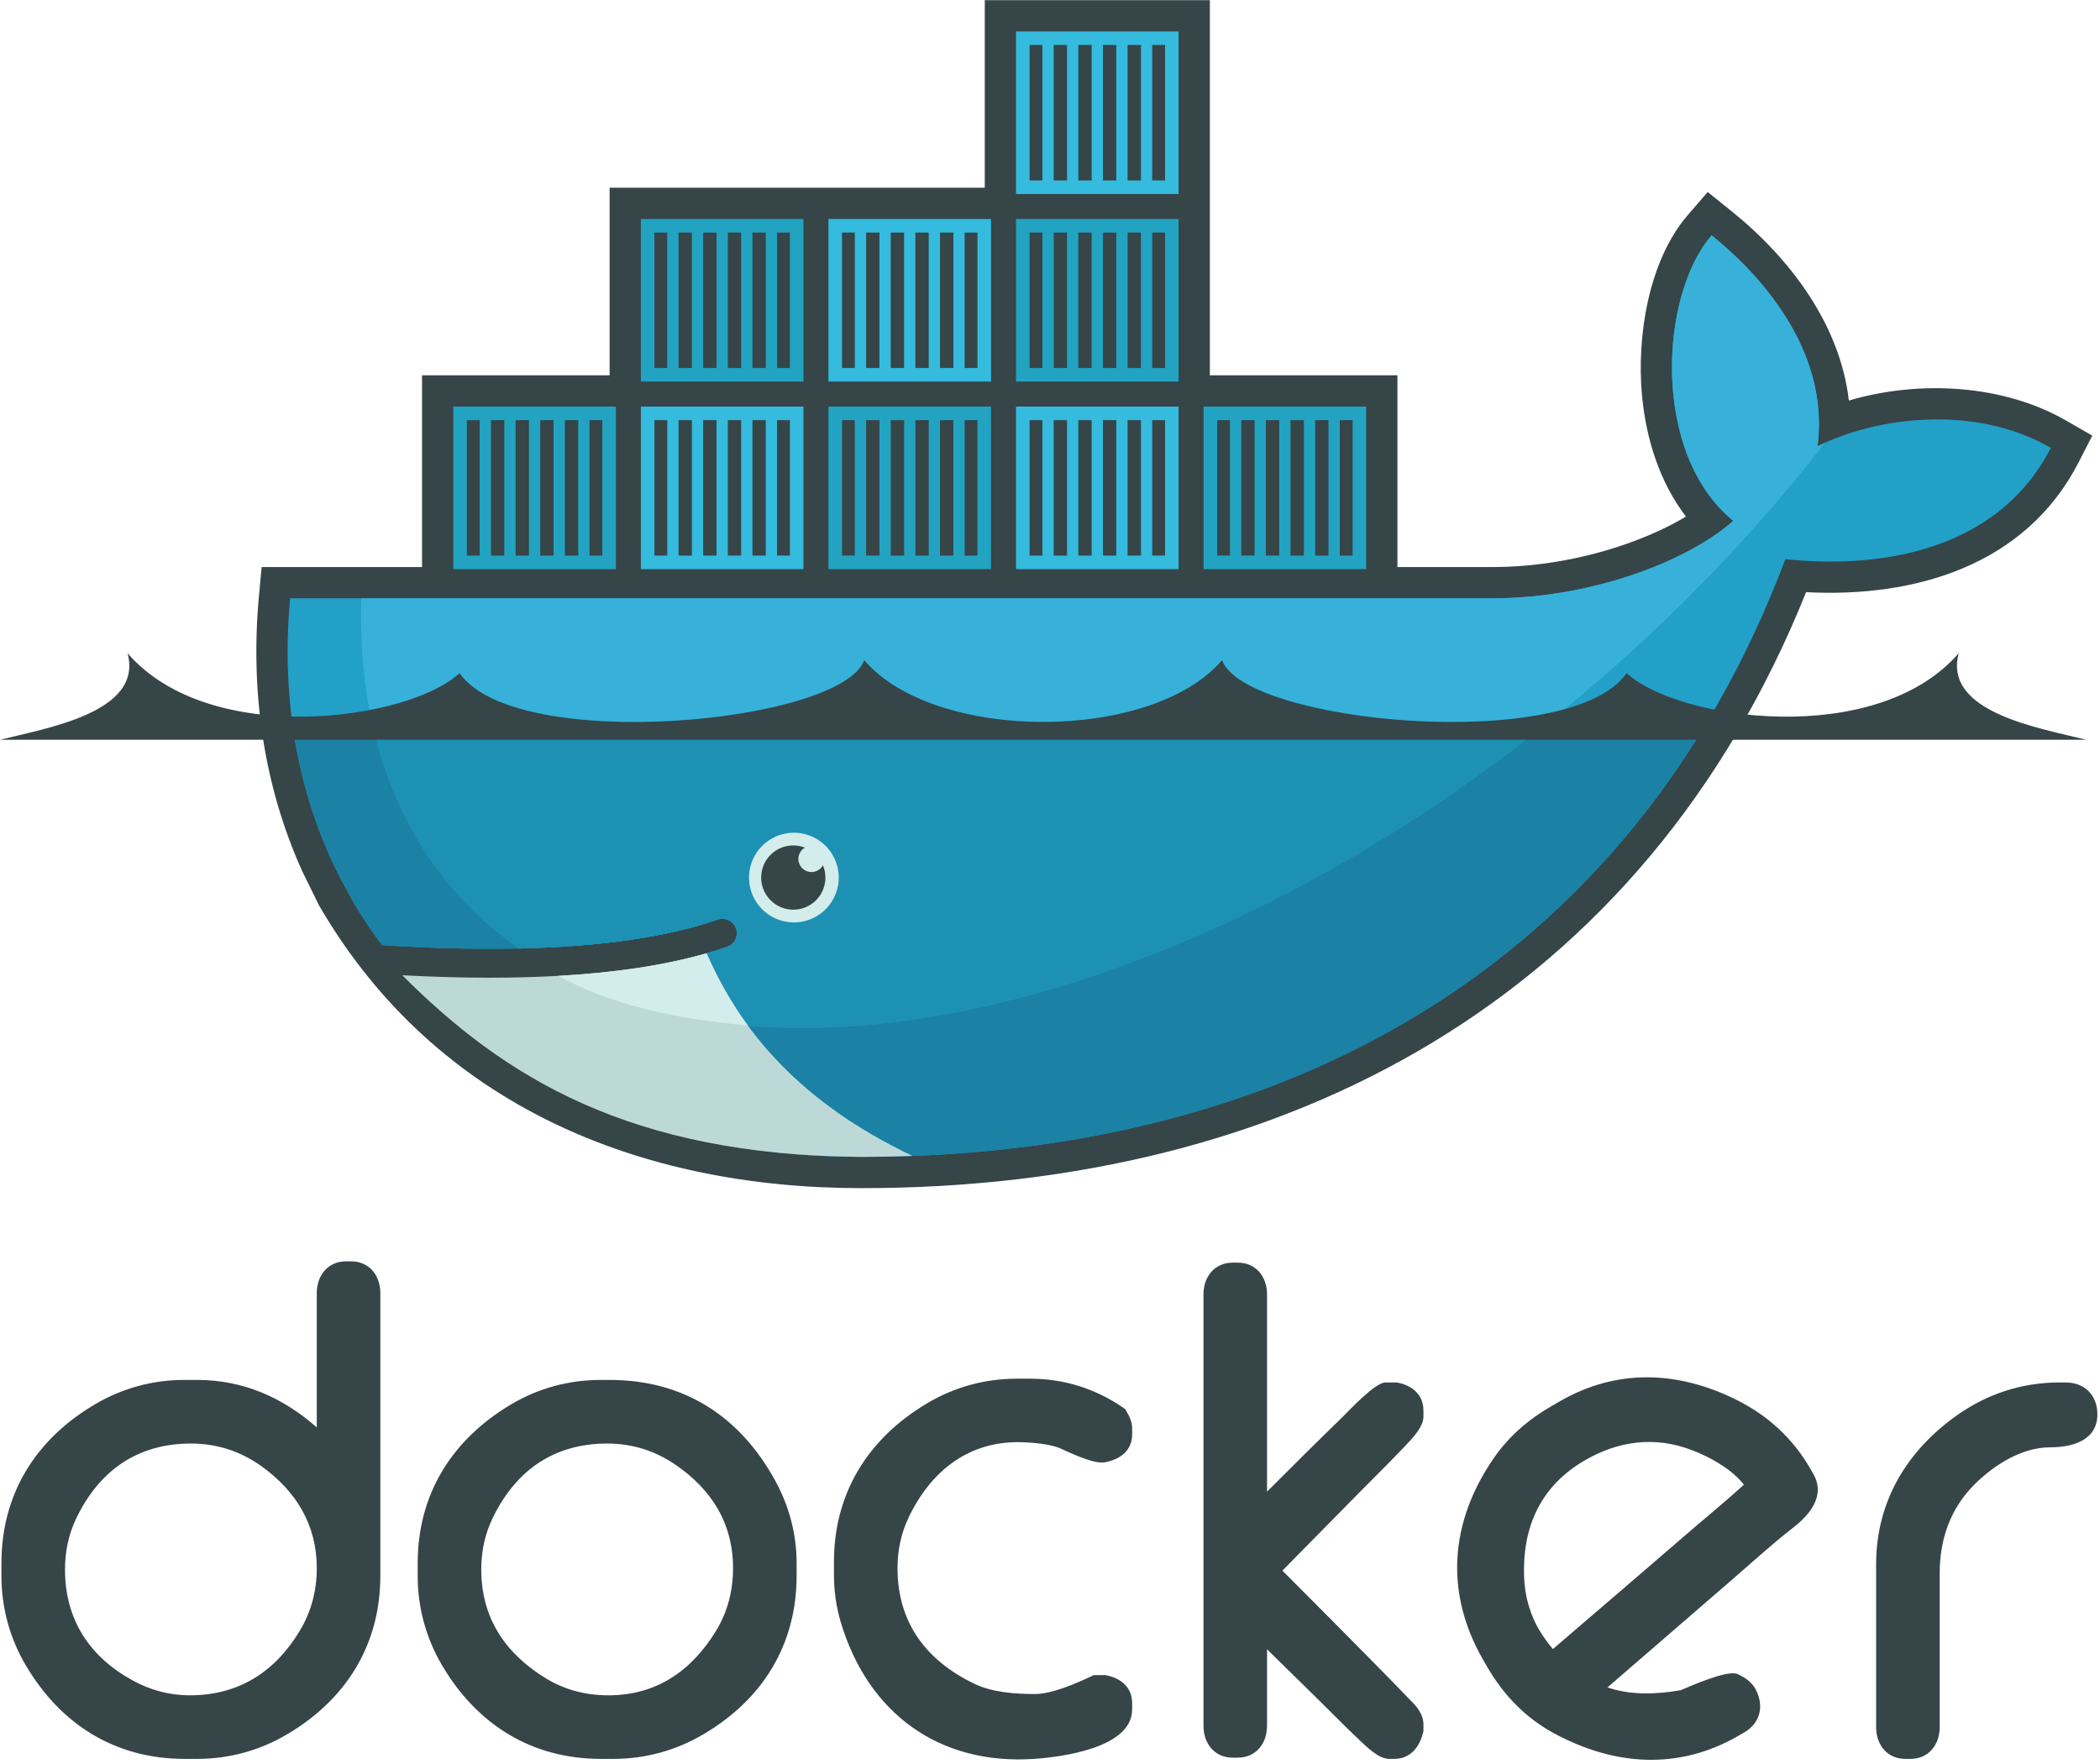
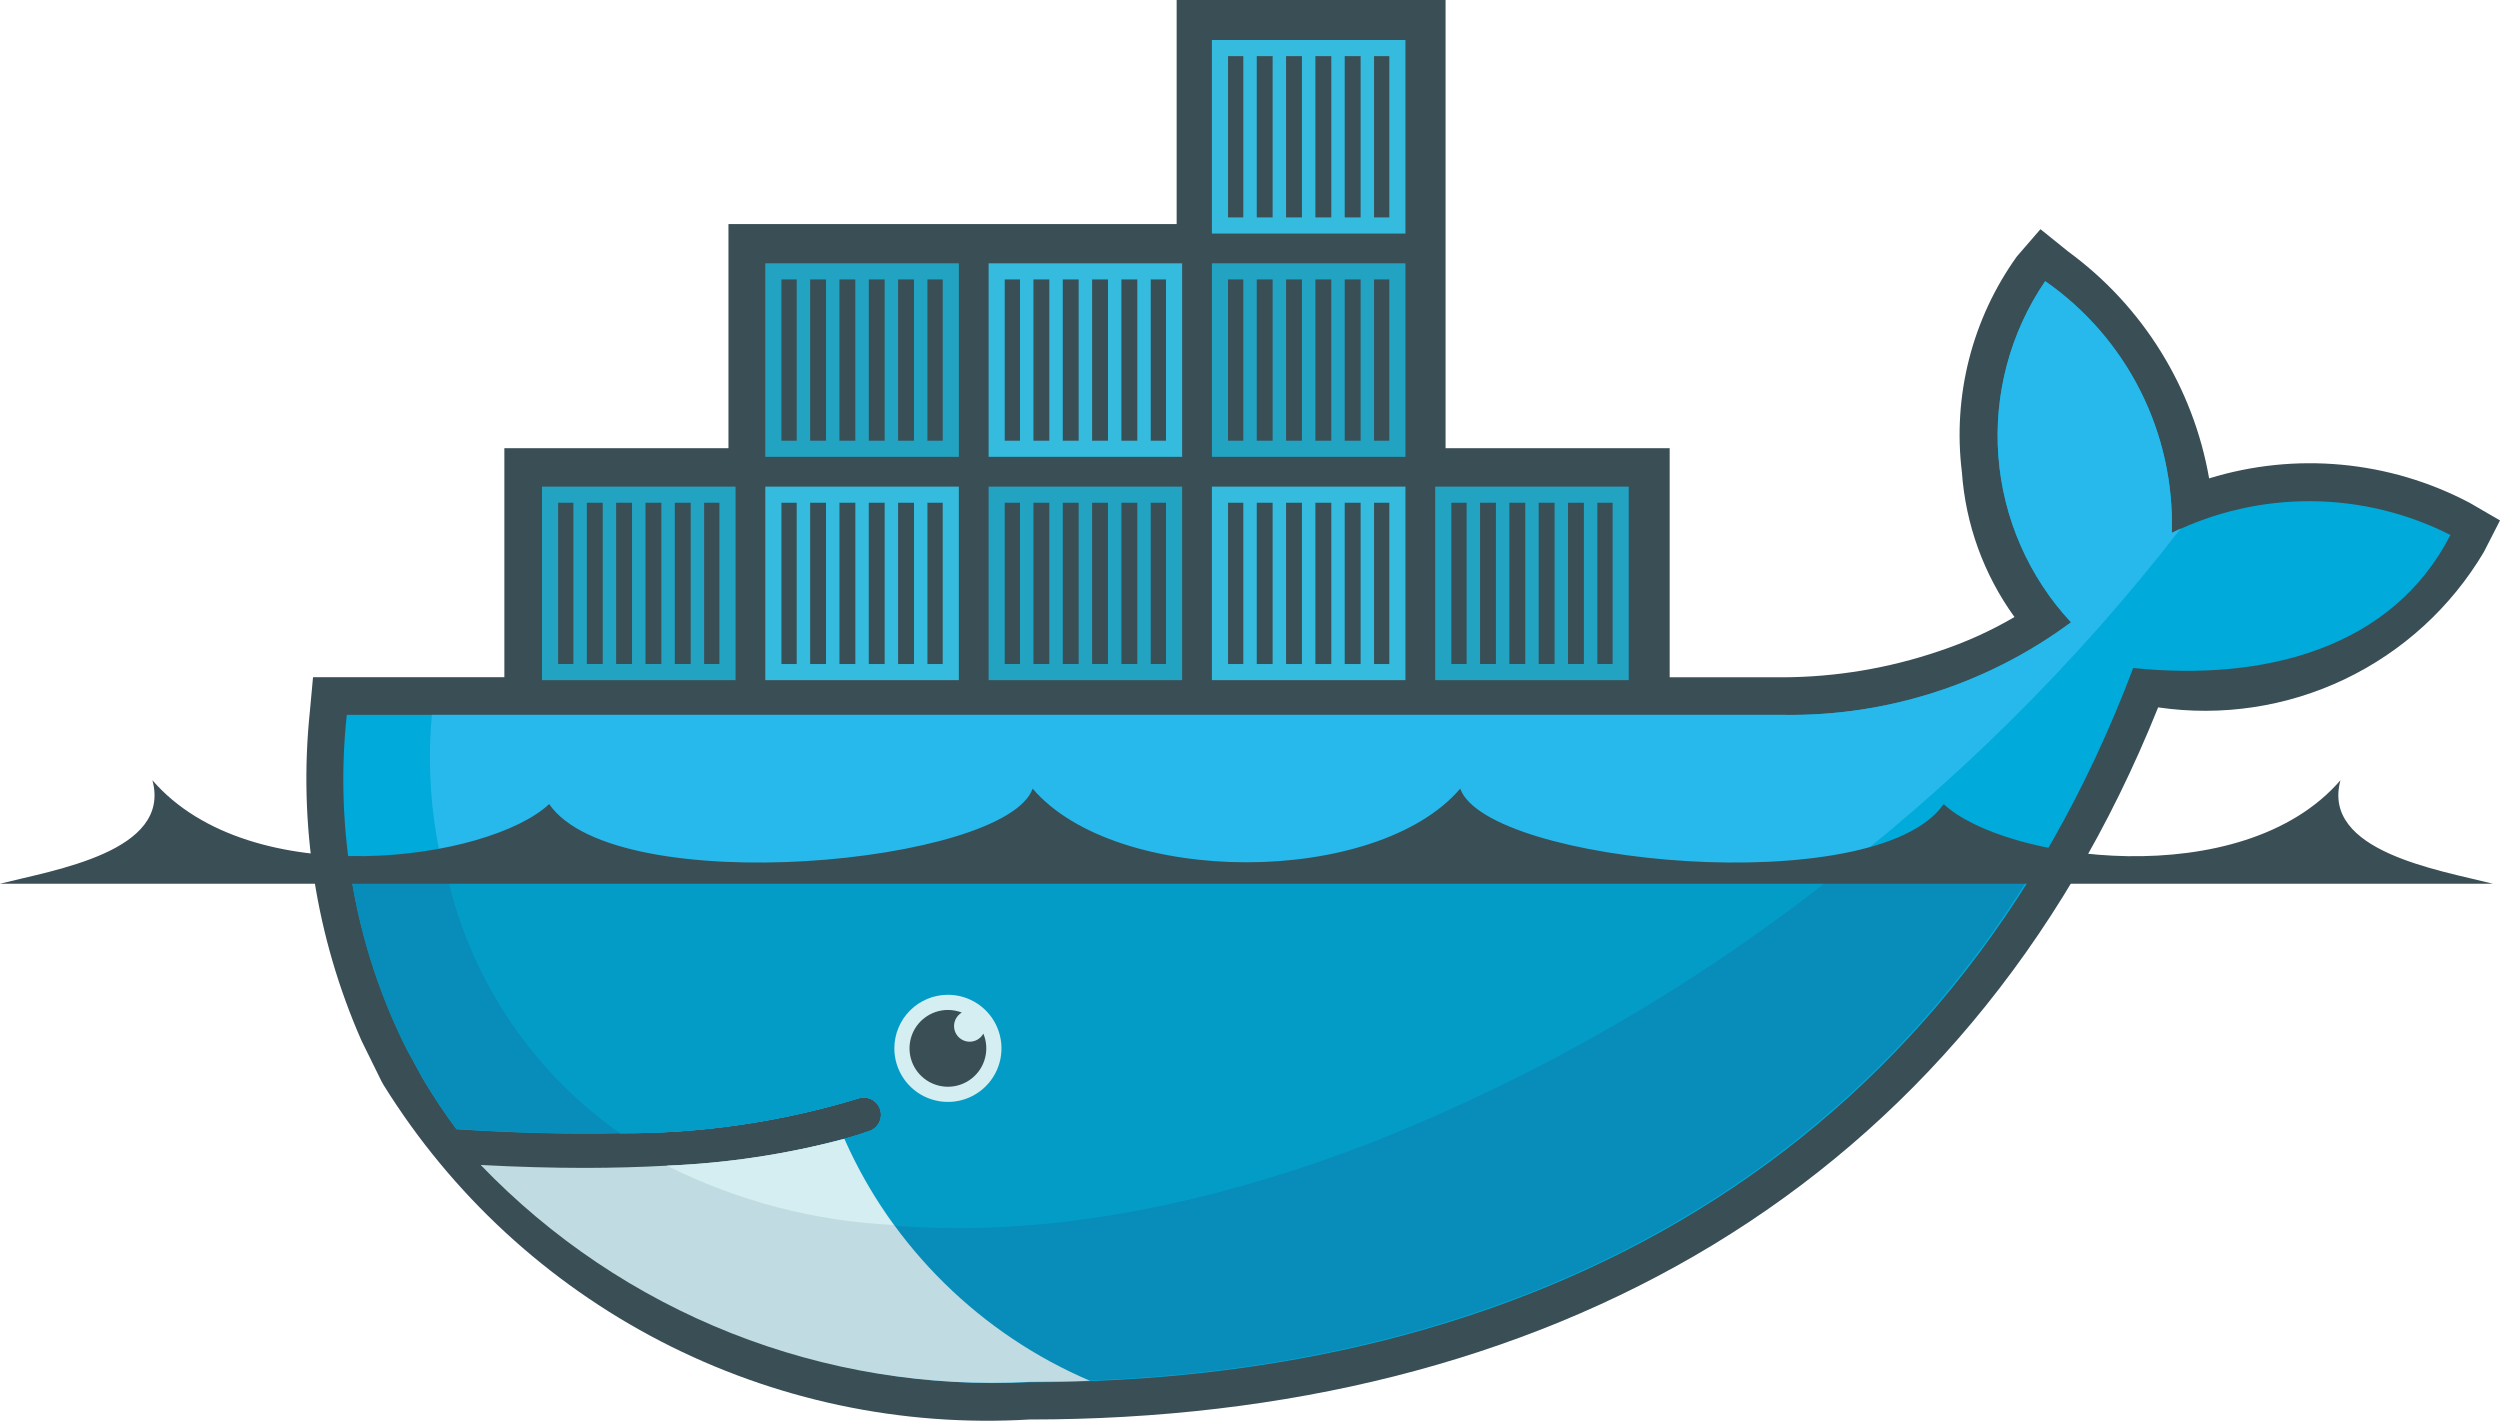
- <svg xmlns="http://www.w3.org/2000/svg" width="2500" height="2100" viewBox="0 0 256 215">
-   <g fill="none" fill-rule="evenodd">
-     <path d="M38.617 173.984v-16.362c0-2.15 1.344-3.877 3.57-3.877h.616c2.225 0 3.563 1.729 3.563 3.877v34.447c0 8.4-4.15 15.084-11.382 19.342a21.374 21.374 0 0 1-10.945 2.985h-1.537c-8.402 0-15.077-4.153-19.342-11.38a21.314 21.314 0 0 1-2.984-10.947v-1.535c0-8.403 4.152-15.083 11.378-19.349a21.298 21.298 0 0 1 10.948-2.985h1.537c5.686 0 10.51 2.204 14.578 5.784zM7.924 191.3c0 6.068 2.941 10.63 8.258 13.54 2.15 1.176 4.484 1.808 6.937 1.808 5.956 0 10.374-2.81 13.421-7.857 1.417-2.348 2.077-4.917 2.077-7.648 0-5.26-2.49-9.365-6.729-12.414-2.57-1.848-5.463-2.775-8.618-2.775-6.492 0-11.164 3.28-13.968 9.106-.946 1.97-1.378 4.061-1.378 6.24zm65.324-23.1h1.074c8.978 0 15.806 4.355 20.133 12.192 1.73 3.135 2.656 6.557 2.656 10.142v1.535c0 8.4-4.142 15.093-11.385 19.343-3.353 1.967-7.057 2.984-10.943 2.984h-1.535c-8.402 0-15.079-4.153-19.342-11.38a21.316 21.316 0 0 1-2.987-10.947v-1.535c0-8.404 4.169-15.062 11.377-19.347 3.351-1.991 7.058-2.987 10.952-2.987zm-14.58 23.1c0 5.89 2.89 10.223 7.865 13.27 2.336 1.43 4.909 2.078 7.638 2.078 5.82 0 10.122-2.951 13.116-7.863 1.428-2.342 2.074-4.915 2.074-7.642 0-5.477-2.638-9.661-7.148-12.693-2.471-1.663-5.222-2.496-8.198-2.496-6.492 0-11.164 3.28-13.967 9.106-.948 1.97-1.38 4.061-1.38 6.24zm70.656-14.727c-1.17-.548-3.36-.73-4.624-.778-6.474-.244-11.158 3.402-13.906 9.113-.949 1.97-1.382 4.055-1.382 6.235 0 6.637 3.485 11.284 9.409 14.117 2.164 1.034 4.958 1.23 7.323 1.23 2.08 0 5.02-1.274 6.866-2.151l.32-.152h1.433l.158.032c1.762.367 3.092 1.484 3.092 3.38v.767c0 4.718-8.622 5.798-11.912 6.028-11.61.803-20.293-5.573-23.603-16.647-.575-1.923-.834-3.833-.834-5.837v-1.533c0-8.403 4.17-15.059 11.377-19.34 3.351-1.99 7.057-2.99 10.95-2.99h1.536c4.13 0 7.934 1.173 11.344 3.502l.28.194.177.292c.368.61.685 1.316.685 2.042v.767c0 1.978-1.48 3.042-3.266 3.386l-.148.026h-.458c-1.156 0-3.785-1.197-4.817-1.683zm25.134 5.247c3.01-3.014 6.03-6.022 9.085-8.986.851-.827 4.074-4.327 5.343-4.327h1.388l.158.033c1.768.367 3.092 1.486 3.092 3.386v.766c0 1.296-1.518 2.802-2.355 3.689-1.78 1.887-3.654 3.712-5.476 5.56l-9.362 9.504c4.031 4.04 8.058 8.083 12.056 12.154a313.304 313.304 0 0 1 3.301 3.396c.385.405.953.909 1.276 1.47.347.526.56 1.119.56 1.752v.8l-.045.185c-.435 1.768-1.557 3.194-3.516 3.194h-.617c-1.282 0-2.73-1.45-3.608-2.279-1.81-1.706-3.557-3.5-5.331-5.243l-5.949-5.84v9.334c0 2.15-1.346 3.878-3.569 3.878h-.61c-2.226 0-3.57-1.728-3.57-3.878v-52.596c0-2.15 1.345-3.87 3.57-3.87h.61c2.223 0 3.569 1.72 3.569 3.87v24.048zm96.577-13.313h.77c2.324 0 3.875 1.566 3.875 3.877 0 3.208-3.067 4.029-5.72 4.029-3.48 0-6.803 2.107-9.202 4.47-2.991 2.949-4.3 6.726-4.3 10.878v18.759c0 2.15-1.343 3.876-3.57 3.876h-.612c-2.227 0-3.569-1.725-3.569-3.876v-19.836c0-7.617 3.708-13.835 9.89-18.196 3.691-2.605 7.919-3.98 12.438-3.98zm-55.074 37.176c2.82.985 6.035.844 8.928.34 1.48-.629 5.264-2.28 6.656-2.038l.217.037.2.098c.85.412 1.661.995 2.095 1.86 1.014 2.027.527 4.065-1.465 5.216l-.663.383c-7.35 4.242-15.168 3.654-22.495-.308-3.503-1.894-6.183-4.705-8.16-8.132l-.462-.801c-4.719-8.172-4.082-16.768 1.24-24.539 1.837-2.686 4.238-4.761 7.045-6.384l1.062-.613c6.922-3.996 14.341-3.722 21.45-.215 3.823 1.886 6.92 4.697 9.054 8.394l.384.666c1.55 2.686-.458 5.026-2.531 6.626-2.406 1.856-4.835 4.09-7.141 6.08-5.142 4.439-10.276 8.888-15.414 13.33zm-6.655-4.674c5.75-4.93 11.502-9.865 17.237-14.816 1.96-1.69 4.109-3.444 6.053-5.221-1.56-1.966-4.166-3.383-6.38-4.228-4.47-1.703-8.877-1.131-12.976 1.235-5.365 3.098-7.65 8.031-7.45 14.17.08 2.418.73 4.748 2.013 6.805.452.725.957 1.406 1.503 2.055zM147.488 45.732h22.866v23.375h11.561c5.34 0 10.831-.951 15.887-2.664 2.485-.843 5.273-2.015 7.724-3.49-3.228-4.214-4.876-9.535-5.36-14.78-.66-7.135.78-16.421 5.608-22.005l2.404-2.78 2.864 2.303c7.211 5.793 13.276 13.889 14.345 23.118 8.683-2.554 18.878-1.95 26.531 2.467l3.14 1.812-1.652 3.226C246.933 68.946 233.4 72.86 220.17 72.167c-19.797 49.309-62.898 72.653-115.157 72.653-27 0-51.77-10.093-65.876-34.047l-.231-.39-2.055-4.182c-4.768-10.544-6.352-22.095-5.278-33.637l.323-3.457H51.45V45.732h22.865V22.866h45.733V0h27.44v45.732" fill="#364548" />
-     <path d="M221.57 54.38c1.533-11.916-7.384-21.275-12.914-25.719-6.373 7.368-7.363 26.678 2.635 34.808-5.58 4.956-17.337 9.448-29.376 9.448H35.37c-1.17 12.567 1.036 24.14 6.075 34.045l1.667 3.05a56.536 56.536 0 0 0 3.455 5.184c6.025.387 11.58.52 16.662.408h.002c9.987-.22 18.136-1.4 24.312-3.54a1.761 1.761 0 0 1 1.153 3.326c-.822.286-1.678.552-2.562.805h-.003c-4.863 1.389-10.078 2.323-16.806 2.738.4.007-.416.06-.418.06-.229.015-.517.048-.747.06-2.648.149-5.506.18-8.428.18-3.196 0-6.343-.06-9.862-.24l-.09.06c12.21 13.724 31.302 21.955 55.234 21.955 50.648 0 93.608-22.452 112.632-72.857 13.496 1.385 26.467-2.057 32.367-13.575-9.398-5.423-21.484-3.694-28.443-.196" fill="#22A0C8" />
-     <path d="M221.57 54.38c1.533-11.916-7.384-21.275-12.914-25.719-6.373 7.368-7.363 26.678 2.635 34.808-5.58 4.956-17.337 9.448-29.376 9.448H44.048c-.598 19.246 6.544 33.855 19.18 42.687h.003c9.987-.22 18.136-1.4 24.312-3.54a1.761 1.761 0 0 1 1.153 3.326c-.822.286-1.678.552-2.562.805h-.003c-4.863 1.389-10.526 2.443-17.254 2.858-.002 0-.163-.155-.165-.155 17.237 8.842 42.23 8.81 70.885-2.197 32.13-12.344 62.029-35.86 82.89-62.757-.314.142-.62.287-.917.436" fill="#37B1D9" />
-     <path d="M35.645 88.186c.91 6.732 2.88 13.035 5.8 18.776l1.667 3.05a56.432 56.432 0 0 0 3.455 5.184c6.026.387 11.581.52 16.664.408 9.987-.22 18.136-1.4 24.312-3.54a1.761 1.761 0 0 1 1.153 3.326c-.822.286-1.678.552-2.562.805h-.003c-4.863 1.389-10.496 2.383-17.224 2.799-.231.014-.634.017-.867.03-2.646.148-5.475.239-8.398.239-3.195 0-6.463-.061-9.98-.24 12.21 13.724 31.42 21.985 55.352 21.985 43.36 0 81.084-16.458 102.979-52.822H35.645" fill="#1B81A5" />
-     <path d="M45.367 88.186c2.592 11.82 8.821 21.099 17.864 27.418 9.987-.22 18.136-1.4 24.312-3.54a1.761 1.761 0 0 1 1.153 3.326c-.822.286-1.678.552-2.562.805h-.003c-4.863 1.389-10.615 2.383-17.344 2.799 17.236 8.84 42.157 8.713 70.81-2.293 17.334-6.66 34.017-16.574 48.984-28.515H45.367" fill="#1D91B4" />
-     <path d="M55.26 49.543h19.818v19.818H55.26V49.543zm1.651 1.652h1.564V67.71h-1.564V51.195zm2.94 0h1.627V67.71h-1.626V51.195zm3.002 0h1.627V67.71h-1.627V51.195zm3.004 0h1.626V67.71h-1.626V51.195zm3.003 0h1.626V67.71H68.86V51.195zm3.002 0h1.565V67.71h-1.565V51.195zM78.126 26.677h19.819v19.817h-19.82V26.677zm1.652 1.652h1.563v16.514h-1.563V28.329zm2.94 0h1.626v16.514h-1.625V28.329zm3.002 0h1.626v16.514H85.72V28.329zm3.003 0h1.626v16.514h-1.626V28.329zm3.003 0h1.627v16.514h-1.627V28.329zm3.002 0h1.566v16.514h-1.566V28.329z" fill="#23A3C2" />
-     <path d="M78.126 49.543h19.819v19.818h-19.82V49.543zm1.652 1.652h1.563V67.71h-1.563V51.195zm2.94 0h1.626V67.71h-1.625V51.195zm3.002 0h1.626V67.71H85.72V51.195zm3.003 0h1.626V67.71h-1.626V51.195zm3.003 0h1.627V67.71h-1.627V51.195zm3.002 0h1.566V67.71h-1.566V51.195z" fill="#34BBDE" />
-     <path d="M100.993 49.543h19.818v19.818h-19.818V49.543zm1.651 1.652h1.563V67.71h-1.563V51.195zm2.94 0h1.626V67.71h-1.626V51.195zm3.003 0h1.626V67.71h-1.626V51.195zm3.003 0h1.626V67.71h-1.626V51.195zm3.002 0h1.628V67.71h-1.628V51.195zm3.003 0h1.564V67.71h-1.564V51.195z" fill="#23A3C2" />
-     <path d="M100.993 26.677h19.818v19.817h-19.818V26.677zm1.651 1.652h1.563v16.514h-1.563V28.329zm2.94 0h1.626v16.514h-1.626V28.329zm3.003 0h1.626v16.514h-1.626V28.329zm3.003 0h1.626v16.514h-1.626V28.329zm3.002 0h1.628v16.514h-1.628V28.329zm3.003 0h1.564v16.514h-1.564V28.329zM123.859 49.543h19.818v19.818h-19.818V49.543zm1.652 1.652h1.563V67.71h-1.563V51.195zm2.94 0h1.626V67.71h-1.626V51.195zm3.002 0h1.626V67.71h-1.626V51.195zm3.003 0h1.627V67.71h-1.627V51.195zm3.003 0h1.627V67.71h-1.627V51.195zm3.003 0h1.564V67.71h-1.564V51.195z" fill="#34BBDE" />
-     <path d="M123.859 26.677h19.818v19.817h-19.818V26.677zm1.652 1.652h1.563v16.514h-1.563V28.329zm2.94 0h1.626v16.514h-1.626V28.329zm3.002 0h1.626v16.514h-1.626V28.329zm3.003 0h1.627v16.514h-1.627V28.329zm3.003 0h1.627v16.514h-1.627V28.329zm3.003 0h1.564v16.514h-1.564V28.329z" fill="#23A3C2" />
-     <path d="M123.859 3.81h19.818V23.63h-19.818V3.81zm1.652 1.651h1.563v16.516h-1.563V5.46zm2.94 0h1.626v16.516h-1.626V5.46zm3.002 0h1.626v16.516h-1.626V5.46zm3.003 0h1.627v16.516h-1.627V5.46zm3.003 0h1.627v16.516h-1.627V5.46zm3.003 0h1.564v16.516h-1.564V5.46z" fill="#34BBDE" />
-     <path d="M146.725 49.543h19.818v19.818h-19.818V49.543zm1.65 1.652h1.565V67.71h-1.564V51.195zm2.94 0h1.627V67.71h-1.626V51.195zm3.004 0h1.627V67.71h-1.627V51.195zm3.002 0h1.627V67.71h-1.627V51.195zm3.004 0h1.626V67.71h-1.626V51.195zm3.002 0h1.564V67.71h-1.564V51.195z" fill="#23A3C2" />
-     <path d="M96.704 101.492a5.468 5.468 0 1 1-.002 10.935 5.468 5.468 0 0 1 .002-10.935" fill="#D3ECEC" />
-     <path d="M96.704 103.043c.5 0 .977.094 1.417.265a1.598 1.598 0 0 0 .798 2.98c.605 0 1.13-.335 1.402-.831a3.915 3.915 0 1 1-3.617-2.414M0 90.162h254.327c-5.537-1.404-17.52-3.302-15.544-10.56-10.07 11.652-34.353 8.175-40.482 2.43-6.824 9.898-46.554 6.135-49.325-1.576-8.556 10.041-35.067 10.041-43.623 0-2.773 7.711-42.502 11.474-49.327 1.575-6.128 5.746-30.41 9.223-40.48-2.428C17.522 86.86 5.539 88.758 0 90.163" fill="#364548" />
-     <path d="M111.237 140.89c-13.54-6.425-20.971-15.16-25.106-24.694-5.03 1.435-11.075 2.353-18.1 2.747-2.646.148-5.43.224-8.35.224-3.368 0-6.917-.1-10.643-.297 12.417 12.41 27.692 21.964 55.976 22.138 2.088 0 4.16-.04 6.223-.118" fill="#BDD9D7" />
-     <path d="M91.16 124.994c-1.873-2.543-3.69-5.739-5.026-8.8-5.03 1.437-11.077 2.355-18.103 2.75 4.826 2.619 11.727 5.046 23.13 6.05" fill="#D3ECEC" />
-   </g>
+ <svg xmlns="http://www.w3.org/2000/svg" width="2500" height="1421" viewBox="0 0 2500 1421" fill="none">
+   <path d="M1445.66 448.198H1669.67V677.297H1783.06C1836.03 677.062 1888.61 668.258 1938.77 651.227C1965.13 642.498 1990.51 631.037 2014.48 617.032C1983.79 574.572 1965.58 524.384 1961.89 472.126C1952.49 395.869 1972.13 318.866 2016.89 256.419L2040.46 229.188L2068.5 251.777C2142.87 306.318 2193.26 387.519 2209.12 478.376C2295.6 451.777 2389.1 460.475 2469.2 502.571L2500 520.428L2483.84 552.034C2451.07 607.306 2402.61 651.587 2344.62 679.249C2286.62 706.911 2221.71 716.705 2158.14 707.386C1964.13 1190.67 1542.09 1419.5 1029.43 1419.5C901.76 1427.1 774.41 1400.09 660.812 1341.34C547.215 1282.58 451.582 1194.26 384.004 1085.68L381.772 1081.84L361.594 1040.86C315.958 937.322 298.139 823.668 309.9 711.135L313.025 677.208H504.357V448.198H728.456V224.099H1176.65V0H1445.57V448.198H1445.66Z" fill="#3A4E55" />
+   <path d="M2171.8 533.017C2173.33 483.813 2162.56 435.005 2140.45 391.021C2118.34 347.038 2085.6 309.272 2045.2 281.151C2010.2 332.524 1993.7 394.26 1998.39 456.241C2003.07 518.223 2028.68 576.774 2071 622.299C1987.8 683.955 1886.61 716.493 1783.06 714.885H346.773C334.444 829.503 355.105 945.258 406.325 1048.53L422.664 1078.44C433 1095.99 444.297 1112.95 456.502 1129.25V1129.25C515.547 1133.05 569.98 1134.39 619.799 1133.26C700.527 1133.76 780.867 1122.05 858.094 1098.53C862.416 1097.04 867.153 1097.33 871.264 1099.33C875.374 1101.33 878.522 1104.88 880.013 1109.2C881.505 1113.52 881.219 1118.26 879.218 1122.37C877.217 1126.48 873.666 1129.63 869.344 1131.12C861.309 1133.89 852.916 1136.57 844.256 1138.98C790.514 1154.01 735.264 1162.99 679.529 1165.76C683.458 1165.76 675.422 1166.39 675.422 1166.39L668.101 1167.01C642.12 1168.44 614.532 1168.8 585.515 1168.8C554.177 1168.8 523.017 1168.17 488.822 1166.48L487.929 1167.1C557.567 1239.53 641.909 1296.21 735.28 1333.33C828.652 1370.44 928.889 1387.13 1029.25 1382.27C1525.66 1382.27 1946.72 1162.19 2133.23 668.012C2265.54 681.583 2392.68 647.834 2450.45 534.981C2407.31 513.103 2359.68 501.538 2311.31 501.197C2262.94 500.856 2215.15 511.748 2171.71 533.017" fill="#00AADA" />
+   <path d="M2171.8 533.017C2173.33 483.813 2162.56 435.005 2140.45 391.021C2118.34 347.038 2085.6 309.272 2045.19 281.151C2010.2 332.524 1993.7 394.26 1998.39 456.241C2003.07 518.223 2028.68 576.774 2071 622.299C1987.8 683.955 1886.6 716.493 1783.06 714.885H431.859C424.492 794.913 437.933 875.487 470.877 948.791C503.822 1022.09 555.152 1085.64 619.888 1133.26V1133.26C700.616 1133.76 780.956 1122.05 858.183 1098.53C860.323 1097.79 862.588 1097.48 864.847 1097.62C867.107 1097.76 869.317 1098.34 871.353 1099.33C873.388 1100.32 875.208 1101.7 876.709 1103.39C878.211 1105.09 879.364 1107.06 880.102 1109.2C880.841 1111.34 881.151 1113.61 881.015 1115.87C880.878 1118.12 880.298 1120.34 879.307 1122.37C878.316 1124.41 876.935 1126.23 875.24 1127.73C873.546 1129.23 871.573 1130.38 869.433 1131.12C861.398 1133.89 853.005 1136.57 844.345 1138.98C789.164 1154.44 732.462 1163.84 675.244 1167.01L673.547 1165.05C842.47 1251.74 1087.46 1251.38 1368.34 1143.53C1688.84 1014.04 1969.21 801.792 2180.81 528.463L2171.89 532.749" fill="#27B9EC" />
+   <path d="M349.452 864.344C357.913 928.446 377.142 990.658 406.325 1048.36L422.663 1078.27C433 1095.81 444.296 1112.77 456.502 1129.07C515.547 1132.88 569.98 1134.22 619.799 1133.08C700.527 1133.58 780.866 1121.87 858.094 1098.35C860.234 1097.61 862.498 1097.3 864.758 1097.44C867.017 1097.58 869.228 1098.16 871.263 1099.15C873.299 1100.14 875.119 1101.52 876.62 1103.22C878.122 1104.91 879.275 1106.88 880.013 1109.02C880.752 1111.16 881.062 1113.43 880.925 1115.69C880.789 1117.95 880.209 1120.16 879.218 1122.19C878.227 1124.23 876.845 1126.05 875.151 1127.55C873.457 1129.05 871.484 1130.2 869.344 1130.94C861.308 1133.71 852.916 1136.39 844.256 1138.8C789.139 1154.03 732.528 1163.22 675.422 1166.21H666.494C640.513 1167.64 612.924 1168.53 584.176 1168.53C552.837 1168.53 520.874 1167.9 485.965 1166.21C555.819 1238.69 640.357 1295.41 733.916 1332.57C827.475 1369.73 927.894 1386.46 1028.45 1381.65C1453.43 1381.65 1823.06 1220.31 2037.34 863.808L349.452 864.344Z" fill="#088CB9" />
+   <path d="M444.716 864.344C466.371 973.096 529.07 1069.33 619.799 1133.08C700.527 1133.58 780.867 1121.87 858.094 1098.35C862.416 1096.86 867.153 1097.15 871.264 1099.15C875.374 1101.15 878.521 1104.7 880.013 1109.02C881.505 1113.34 881.219 1118.08 879.218 1122.19C877.217 1126.3 873.665 1129.45 869.344 1130.94C861.309 1133.71 852.916 1136.39 844.256 1138.8C788.858 1154 731.985 1163.19 674.619 1166.21C843.541 1252.9 1087.82 1251.65 1368.61 1143.71C1541.89 1075.47 1703.77 981.237 1848.68 864.255L444.716 864.344Z" fill="#039CC7" />
+   <path d="M947.913 994.786C958.508 994.786 968.865 997.928 977.674 1003.81C986.484 1009.7 993.35 1018.07 997.404 1027.86C1001.46 1037.64 1002.52 1048.41 1000.45 1058.81C998.386 1069.2 993.284 1078.74 985.792 1086.23C978.3 1093.73 968.755 1098.83 958.363 1100.9C947.972 1102.96 937.201 1101.9 927.412 1097.85C917.624 1093.79 909.257 1086.93 903.371 1078.12C897.485 1069.31 894.343 1058.95 894.343 1048.36C894.343 1034.15 899.987 1020.52 910.033 1010.48C920.079 1000.43 933.705 994.786 947.913 994.786" fill="#D5EEF2" />
+   <path d="M947.912 1009.96C952.675 1009.96 957.398 1010.84 961.841 1012.55C959.758 1013.76 957.983 1015.43 956.654 1017.44C955.325 1019.45 954.478 1021.74 954.179 1024.13C953.879 1026.51 954.136 1028.94 954.929 1031.21C955.722 1033.49 957.03 1035.55 958.75 1037.23C960.47 1038.92 962.557 1040.18 964.846 1040.92C967.135 1041.67 969.566 1041.88 971.948 1041.53C974.33 1041.18 976.599 1040.28 978.578 1038.91C980.558 1037.54 982.193 1035.73 983.358 1033.62C986.514 1041.22 987.147 1049.63 985.162 1057.62C983.178 1065.6 978.681 1072.73 972.335 1077.97C965.988 1083.21 958.128 1086.26 949.912 1086.69C941.696 1087.12 933.56 1084.9 926.701 1080.36C919.843 1075.82 914.625 1069.19 911.818 1061.46C909.01 1053.72 908.761 1045.29 911.107 1037.41C913.453 1029.52 918.27 1022.6 924.848 1017.66C931.426 1012.72 939.418 1010.02 947.645 1009.96" fill="#3A4E55" />
+   <path d="M0.089 883.718H2492.86C2438.57 869.969 2321.17 851.398 2340.45 780.24C2241.79 894.432 2003.77 860.594 1943.68 804.078C1876.81 901.128 1487.36 864.255 1460.22 788.633C1376.38 886.843 1116.48 886.843 1032.64 788.633C1005.86 864.255 616.049 901.128 549.177 804.078C489.09 860.416 251.152 894.432 152.405 780.24C171.78 851.666 54.194 869.969 0 883.718" fill="#3A4E55" />
+   <path d="M1090.32 1380.93C980.683 1334.21 892.781 1247.74 844.256 1138.89C786.276 1154.27 726.787 1163.25 666.851 1165.67C640.9 1167.1 613.609 1167.85 584.979 1167.9C552.004 1167.9 517.243 1166.92 480.697 1164.96C551.212 1238.39 636.711 1295.77 731.382 1333.21C826.053 1370.64 927.675 1387.26 1029.34 1381.91C1049.81 1381.91 1070.14 1381.53 1090.32 1380.75" fill="#C0DBE1" />
+   <path d="M893.539 1225.13C874.078 1198.23 857.556 1169.31 844.256 1138.89C786.276 1154.27 726.787 1163.25 666.851 1165.67C737.438 1201.07 814.663 1221.26 893.539 1224.96" fill="#D5EEF2" />
+   <path fill-rule="evenodd" clip-rule="evenodd" d="M542 486.611H735.535V680.146H542V486.611ZM558.123 502.744H573.396V664.023H558.123V502.744ZM586.834 502.744H602.723V664.023H586.844V502.744H586.834ZM616.15 502.744H632.039V664.023H616.15V502.744ZM645.486 502.744H661.365V664.023H645.486V502.744ZM674.813 502.744H690.691V664.023H674.813V502.744ZM704.129 502.744H719.412V664.023H704.129V502.744ZM765.301 263.311H958.846V456.836H765.291V263.311H765.301ZM781.434 279.443H796.697V440.713H781.434V279.443ZM810.145 279.443H826.023V440.713H810.154V279.443H810.145ZM839.461 279.443H855.34V440.713H839.461V279.443ZM868.787 279.443H884.666V440.713H868.787V279.443ZM898.113 279.443H914.002V440.713H898.113V279.443ZM927.43 279.443H942.723V440.713H927.43V279.443Z" fill="#23A3C2" />
+   <path fill-rule="evenodd" clip-rule="evenodd" d="M765.301 486.611H958.846V680.146H765.291V486.611H765.301ZM781.434 502.744H796.697V664.023H781.434V502.744ZM810.145 502.744H826.023V664.023H810.154V502.744H810.145ZM839.461 502.744H855.34V664.023H839.461V502.744ZM868.787 502.744H884.666V664.023H868.787V502.744ZM898.113 502.744H914.002V664.023H898.113V502.744ZM927.43 502.744H942.723V664.023H927.43V502.744Z" fill="#34BBDE" />
+   <path fill-rule="evenodd" clip-rule="evenodd" d="M988.611 486.611H1182.15V680.146H988.611V486.611ZM1004.73 502.744H1020V664.023H1004.73V502.744ZM1033.45 502.744H1049.32V664.023H1033.45V502.744ZM1062.77 502.744H1078.65V664.023H1062.77V502.744ZM1092.1 502.744H1107.98V664.023H1092.1V502.744ZM1121.41 502.744H1137.31V664.023H1121.41V502.744ZM1150.74 502.744H1166.01V664.023H1150.74V502.744V502.744Z" fill="#23A3C2" />
+   <path fill-rule="evenodd" clip-rule="evenodd" d="M988.611 263.311H1182.15V456.836H988.611V263.311ZM1004.73 279.443H1020V440.713H1004.73V279.443ZM1033.45 279.443H1049.32V440.713H1033.45V279.443ZM1062.77 279.443H1078.65V440.713H1062.77V279.443ZM1092.1 279.443H1107.98V440.713H1092.1V279.443ZM1121.41 279.443H1137.31V440.713H1121.41V279.443ZM1150.74 279.443H1166.01V440.713H1150.74V279.443V279.443ZM1211.91 486.611H1405.45V680.146H1211.91V486.611ZM1228.04 502.744H1243.31V664.023H1228.04V502.744ZM1256.76 502.744H1272.63V664.023H1256.76V502.744ZM1286.07 502.744H1301.95V664.023H1286.07V502.744ZM1315.4 502.744H1331.29V664.023H1315.4V502.744ZM1344.72 502.744H1360.61V664.023H1344.72V502.744ZM1374.05 502.744H1389.32V664.023H1374.05V502.744Z" fill="#34BBDE" />
+   <path fill-rule="evenodd" clip-rule="evenodd" d="M1211.91 263.311H1405.45V456.836H1211.91V263.311ZM1228.04 279.443H1243.31V440.713H1228.04V279.443ZM1256.76 279.443H1272.63V440.713H1256.76V279.443ZM1286.07 279.443H1301.95V440.713H1286.07V279.443ZM1315.4 279.443H1331.29V440.713H1315.4V279.443ZM1344.72 279.443H1360.61V440.713H1344.72V279.443ZM1374.05 279.443H1389.32V440.713H1374.05V279.443Z" fill="#23A3C2" />
+   <path fill-rule="evenodd" clip-rule="evenodd" d="M1211.91 40H1405.45V233.555H1211.91V40ZM1228.04 56.123H1243.31V217.412H1228.04V56.113V56.123ZM1256.76 56.123H1272.63V217.412H1256.76V56.113V56.123ZM1286.07 56.123H1301.95V217.412H1286.07V56.113V56.123ZM1315.4 56.123H1331.29V217.412H1315.4V56.113V56.123ZM1344.72 56.123H1360.61V217.412H1344.72V56.113V56.123ZM1374.05 56.123H1389.32V217.412H1374.05V56.113V56.123Z" fill="#34BBDE" />
+   <path fill-rule="evenodd" clip-rule="evenodd" d="M1435.21 486.611H1628.75V680.146H1435.21V486.611ZM1451.33 502.744H1466.61V664.023H1451.34V502.744H1451.33ZM1480.04 502.744H1495.93V664.023H1480.05V502.744H1480.04ZM1509.37 502.744H1525.26V664.023H1509.37V502.744ZM1538.69 502.744H1554.58V664.023H1538.69V502.744ZM1568.03 502.744H1583.9V664.023H1568.03V502.744ZM1597.34 502.744H1612.62V664.023H1597.34V502.744Z" fill="#23A3C2" />
</svg>
